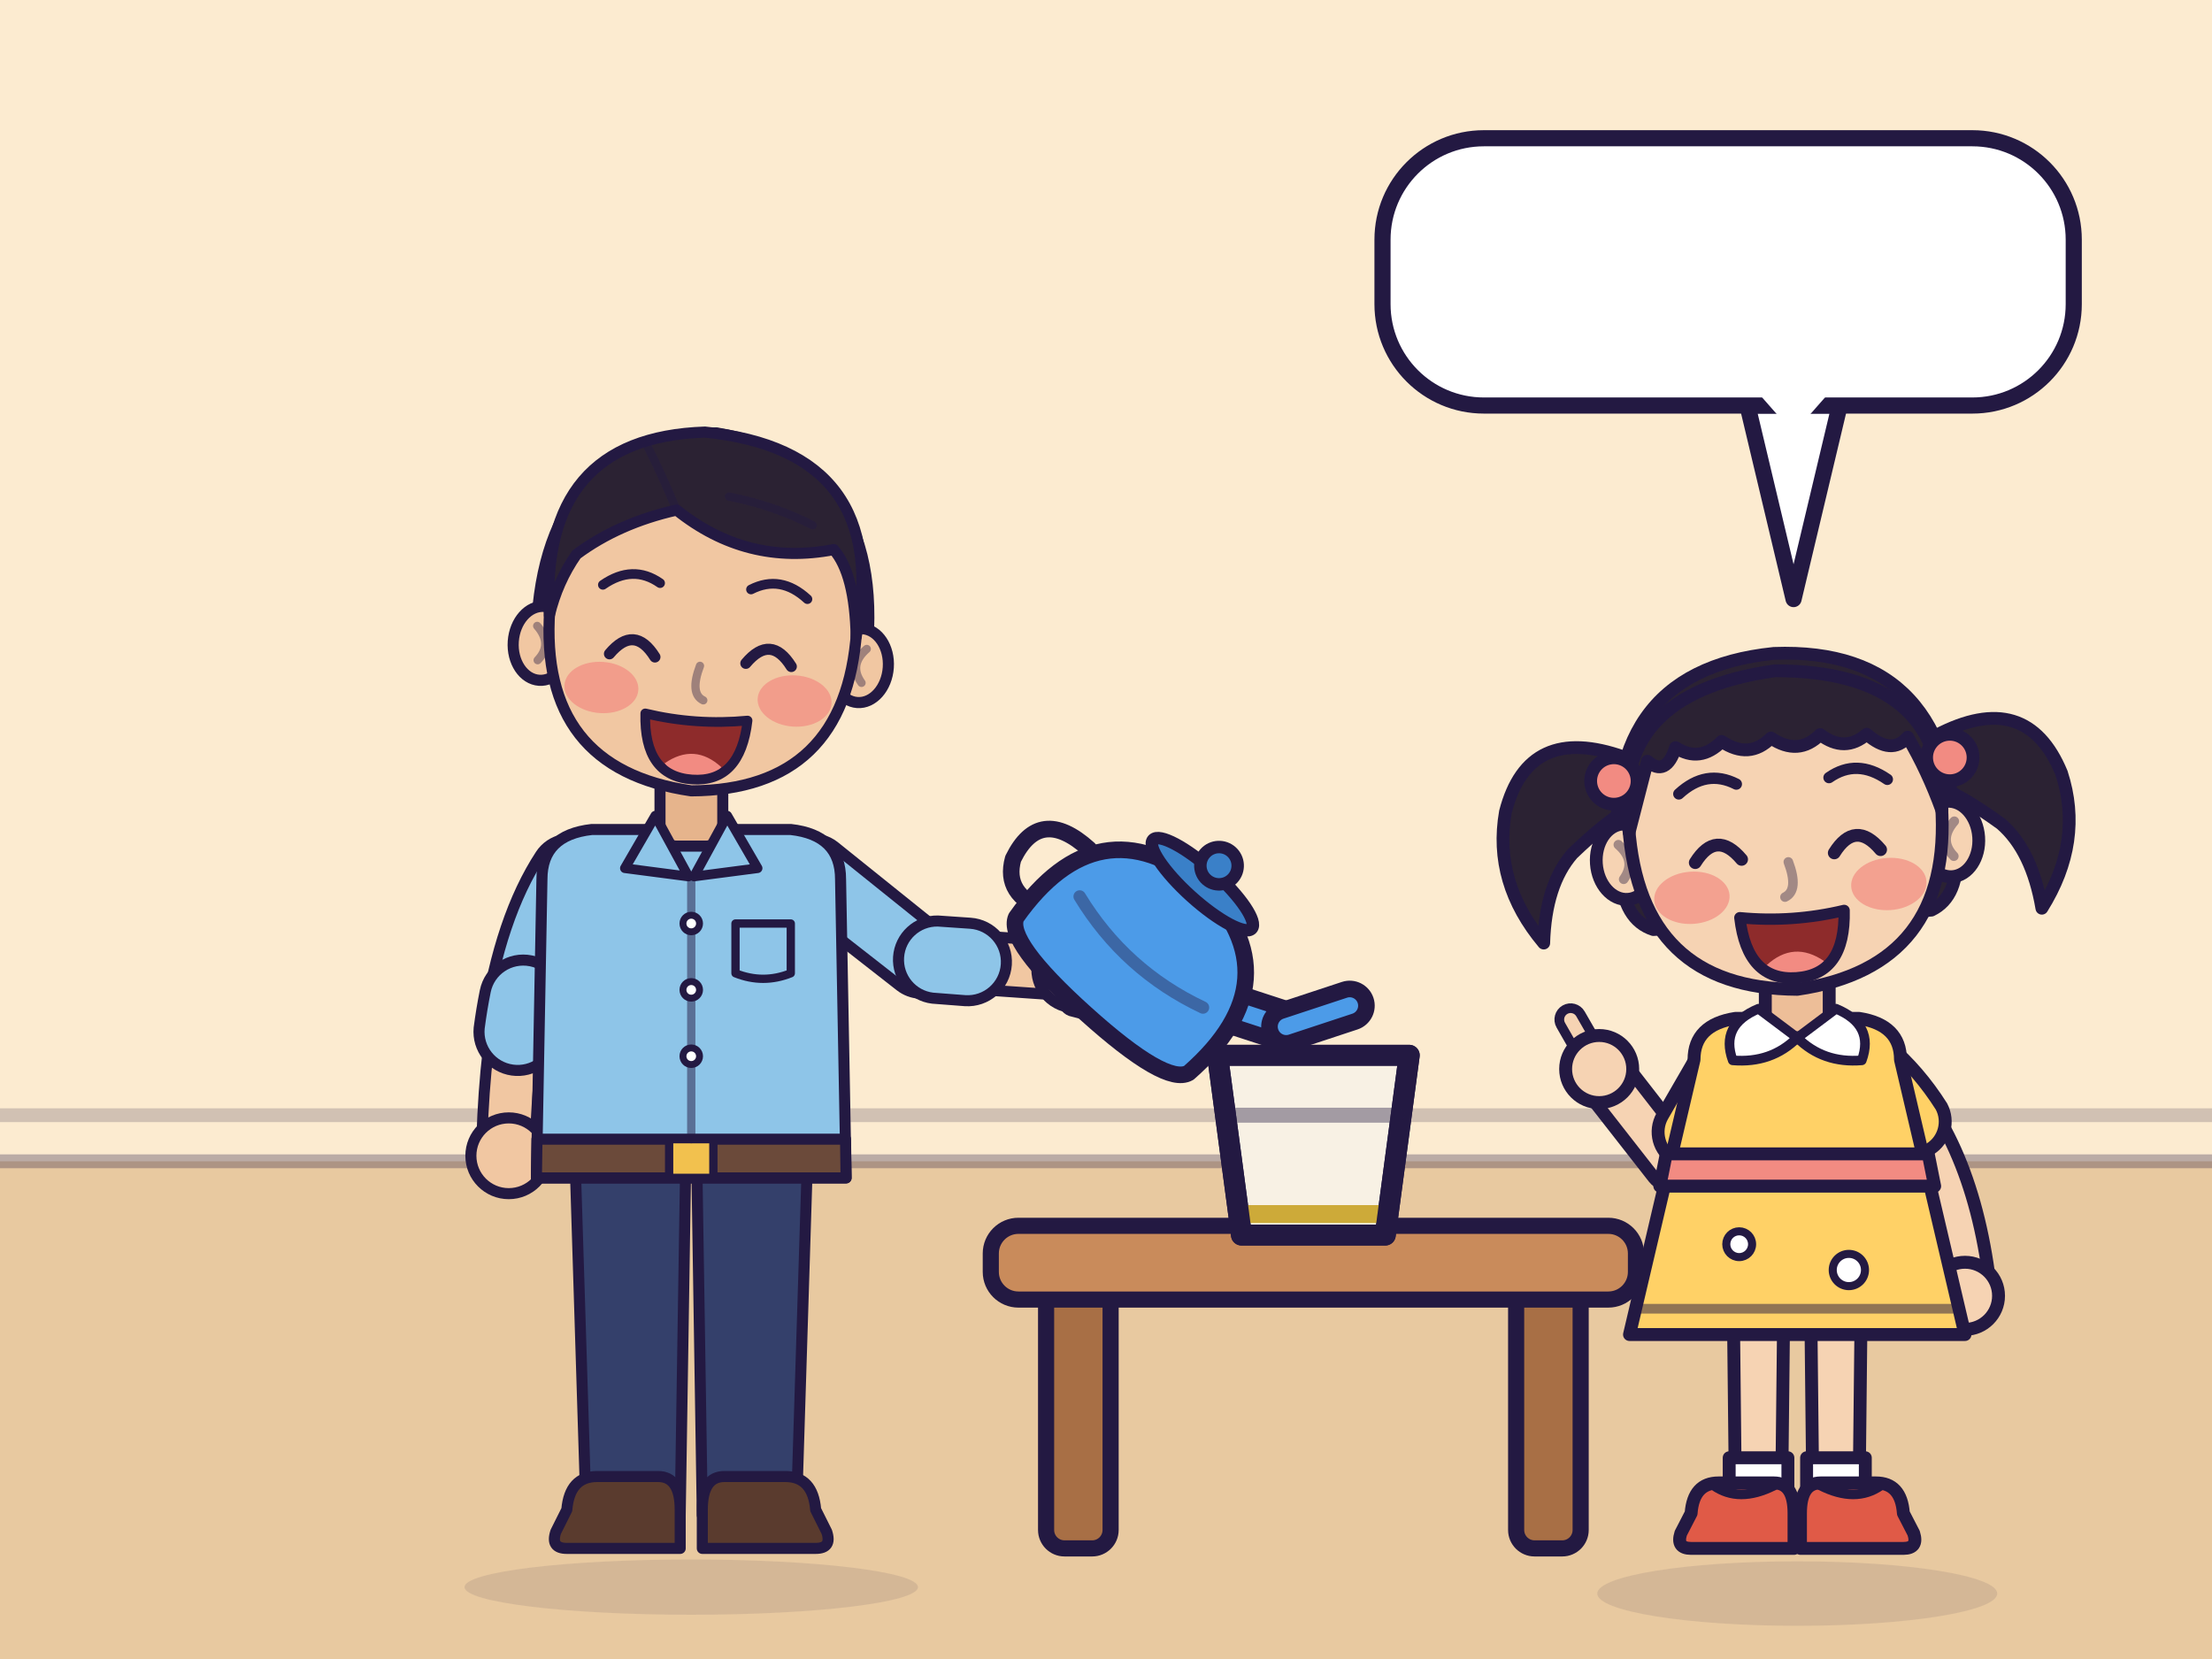
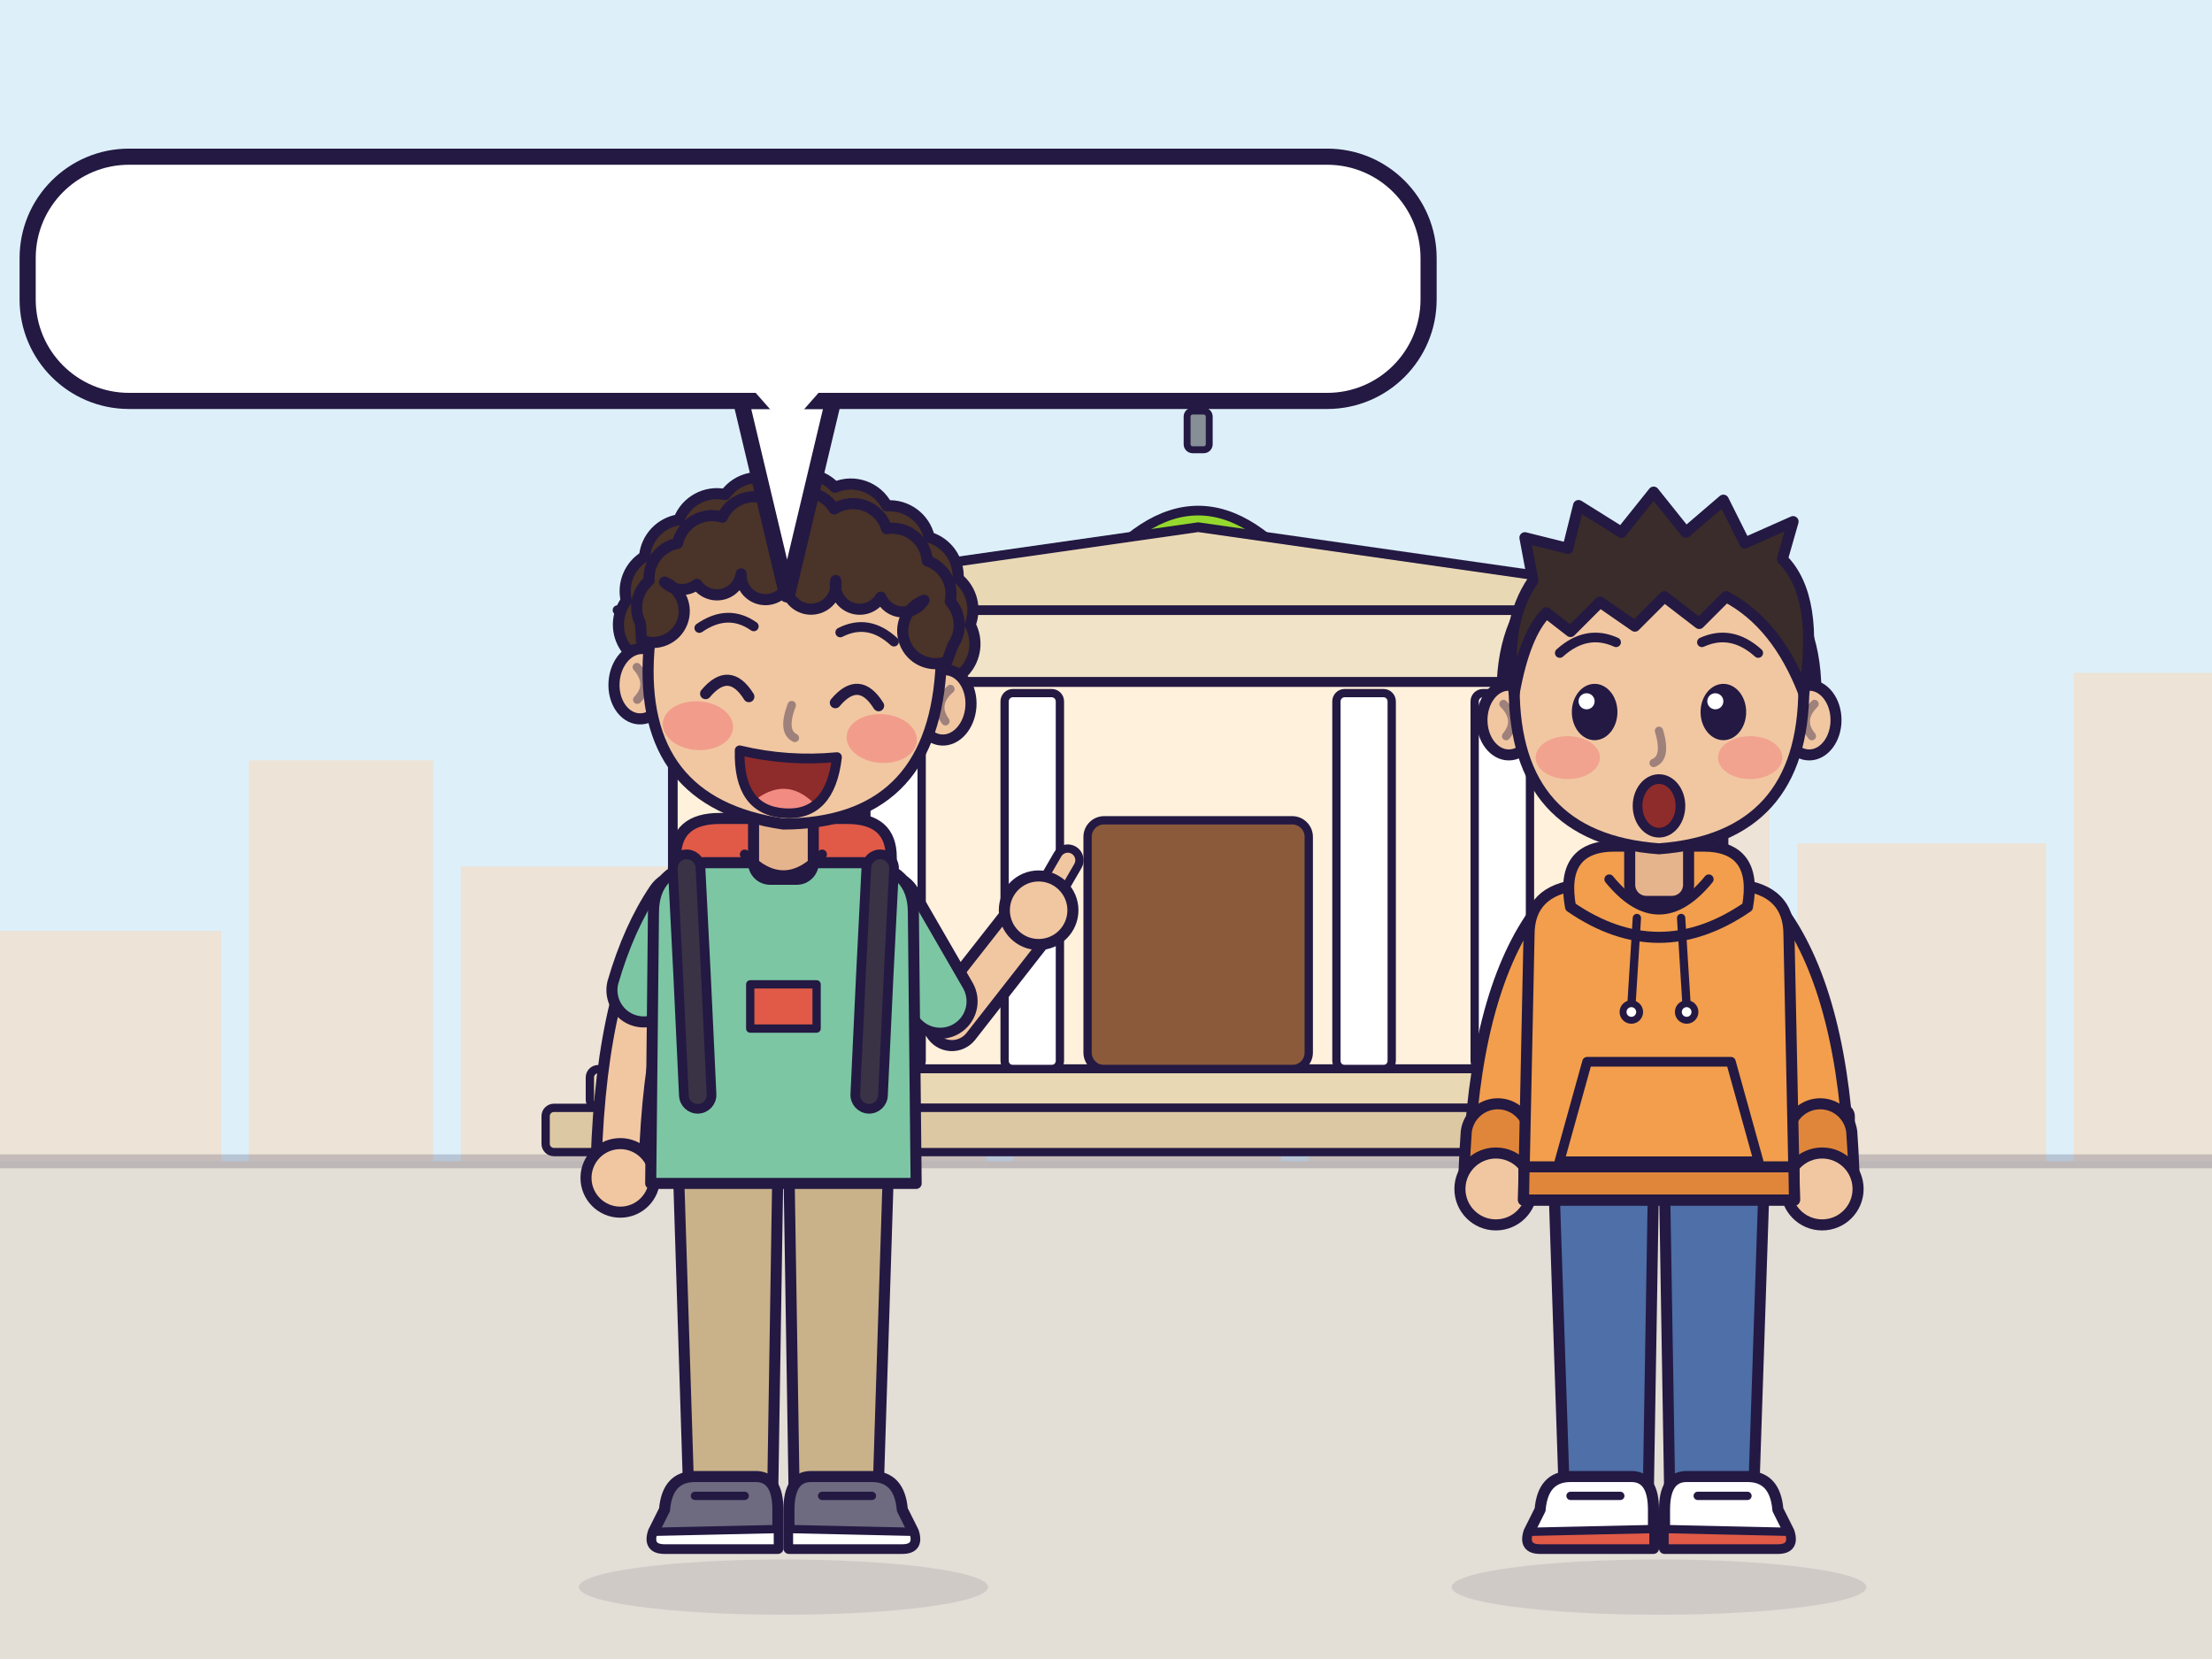
- <svg xmlns="http://www.w3.org/2000/svg" viewBox="0 0 480 360" role="img" aria-label="Dad pours just a little tea into Little Sister’s cup; she makes a &quot;little&quot; sign: &quot;一点儿！&quot;">
+ <svg xmlns="http://www.w3.org/2000/svg" viewBox="0 0 480 360" role="img" aria-label="A classmate smiles shyly and shows &quot;a little&quot; with his fingers: &quot;我会说一点儿汉语。&quot;">
  <g stroke="#231942" stroke-width="3.5" stroke-linejoin="round" stroke-linecap="round">
-     <rect x="0" y="0" width="480" height="360" fill="#FCEBD0" stroke="none" />
-     <rect x="0" y="252" width="480" height="108" fill="#E8C9A0" stroke="none" />
-     <path d="M0 252L480 252" fill="none" stroke-width="3" opacity="0.3" />
-     <path d="M0 242L480 242" fill="none" stroke-width="3" opacity="0.2" />
-     <g transform="translate(285 336)">
-       <g class="prop p-table">
-         <rect x="-58" y="-58" width="14" height="58" rx="4" fill="#A86F45" />
-         <rect x="44" y="-58" width="14" height="58" rx="4" fill="#A86F45" />
-         <rect x="-70" y="-70" width="140" height="16" rx="6" fill="#C98B5B" />
-       </g>
-     </g>
-     <g transform="translate(285 268) scale(1.3 1.3)">
-       <g class="prop p-cup target">
-         <path d="M-16-30L16-30L12 0L-12 0Z" fill="#F8F1E4" />
-         <path d="M-12.5-5L12.5-5L12-2L-12-2Z" fill="#C9A227" stroke="none" opacity="0.9" />
-         <path d="M-16-30L16-30L12 0L-12 0Z" fill="none" />
-         <path d="M-14-20L14-20" fill="none" stroke-width="2.5" opacity="0.4" />
-       </g>
-     </g>
-     <g transform="translate(150 336) scale(0.6 0.6)">
-       <g class="char c-1 ch-baba">
+     <rect x="0" y="0" width="480" height="360" fill="#DDF0FA" stroke="none" />
+     <rect x="0" y="202" width="48" height="50" fill="#EDE3D6" stroke="none" />
+     <rect x="54" y="165" width="40" height="87" fill="#EDE3D6" stroke="none" />
+     <rect x="100" y="188" width="62" height="64" fill="#EDE3D6" stroke="none" />
+     <rect x="168" y="151" width="46" height="101" fill="#EDE3D6" stroke="none" />
+     <rect x="220" y="174" width="58" height="78" fill="#EDE3D6" stroke="none" />
+     <rect x="284" y="197" width="44" height="55" fill="#EDE3D6" stroke="none" />
+     <rect x="334" y="160" width="50" height="92" fill="#EDE3D6" stroke="none" />
+     <rect x="390" y="183" width="54" height="69" fill="#EDE3D6" stroke="none" />
+     <rect x="450" y="146" width="30" height="106" fill="#EDE3D6" stroke="none" />
+     <rect x="0" y="252" width="480" height="108" fill="#E3DED6" stroke="none" />
+     <path d="M0 252L480 252" fill="none" stroke-width="3" opacity="0.2" />
+     <g transform="translate(260 250) scale(0.6 0.6)">
+       <g class="prop p-university">
+         <path d="M-40-206Q0-258 40-206Z" fill="#94D82D" />
+         <rect x="-4" y="-268" width="8" height="14" rx="2" fill="#868E96" stroke-width="2.5" />
+         <rect x="-200" y="-200" width="400" height="30" rx="4" fill="#F1E3C8" />
+         <path d="M-210-196L0-226L210-196Z" fill="#E9D8B4" />
+         <rect x="-190" y="-170" width="380" height="140" rx="2" fill="#FFF1DC" />
+         <rect x="-170" y="-166" width="20" height="136" rx="3" fill="#FFFFFF" stroke-width="3" />
+         <rect x="-120" y="-166" width="20" height="136" rx="3" fill="#FFFFFF" stroke-width="3" />
+         <rect x="-70" y="-166" width="20" height="136" rx="3" fill="#FFFFFF" stroke-width="3" />
+         <rect x="50" y="-166" width="20" height="136" rx="3" fill="#FFFFFF" stroke-width="3" />
+         <rect x="100" y="-166" width="20" height="136" rx="3" fill="#FFFFFF" stroke-width="3" />
+         <rect x="150" y="-166" width="20" height="136" rx="3" fill="#FFFFFF" stroke-width="3" />
+         <rect x="-40" y="-120" width="80" height="90" rx="6" fill="#8A5A3B" stroke-width="3" />
+         <rect x="-220" y="-30" width="440" height="14" rx="3" fill="#E9D8B4" stroke-width="3" />
+         <rect x="-236" y="-16" width="472" height="16" rx="3" fill="#DCC9A3" stroke-width="3" />
+       </g>
+     </g>
+     <g transform="translate(170 336) scale(0.6 0.6)">
+       <g class="char c-1 ch-classmate">
        <g transform="translate(-150 -432)">
-           <ellipse class="shadow" cx="150" cy="446" rx="82" ry="10" fill="#231942" stroke="none" opacity="0.1" />
+           <ellipse class="shadow" cx="150" cy="446" rx="74" ry="10" fill="#231942" stroke="none" opacity="0.1" />
          <g class="figure" stroke="#231942" stroke-width="4" stroke-linejoin="round" stroke-linecap="round">
            <g class="legs">
-               <path d="M108 292L148 292L146 420L112 420Z" fill="#34406B" />
-               <path d="M192 292L152 292L154 420L188 420Z" fill="#34406B" />
-               <path d="M146 418Q146 406 138 406L116 406Q106 406 105 418L101 426Q99 432 105 432L146 432Z" fill="#5A3B2E" />
-               <path d="M154 418Q154 406 162 406L184 406Q194 406 195 418L199 426Q201 432 195 432L154 432Z" fill="#5A3B2E" />
-             </g>
-             <g transform="translate(150 292)">
+               <path d="M112 294L148 294L146 420L116 420Z" fill="#C9B28A" />
+               <path d="M188 294L152 294L154 420L184 420Z" fill="#C9B28A" />
+               <path d="M148 418Q148 406 140 406L118 406Q108 406 107 418L103 426Q101 432 107 432L148 432Z" fill="#6E6A80" />
+               <path d="M103 426Q101 432 107 432L148 432L148 425Z" fill="#FFFFFF" stroke-width="3" />
+               <path d="M118 413L136 413" fill="none" stroke-width="3" />
+               <path d="M152 418Q152 406 160 406L182 406Q192 406 193 418L197 426Q199 432 193 432L152 432Z" fill="#6E6A80" />
+               <path d="M197 426Q199 432 193 432L152 432L152 425Z" fill="#FFFFFF" stroke-width="3" />
+               <path d="M182 413L164 413" fill="none" stroke-width="3" />
+             </g>
+             <g transform="translate(150 294)">
              <g class="upper">
-                 <g transform="translate(-150 -292)">
-                   <g transform="translate(194 188)">
+                 <g transform="translate(-150 -294)">
+                   <g class="backpack">
+                     <path d="M111 204L111 182Q111 168 127 168L173 168Q189 168 189 182L189 204Z" fill="#E05A47" />
+                   </g>
+                   <g transform="translate(187 200)">
                    <g class="arm-left">
-                       <g transform="translate(-194 -188)">
-                         <path d="M188.1 195.6L227.4 226.3A9.7 9.7 0 0 0 232.7 228.4L280.5 231.7A9.7 9.7 0 0 0 281.9 212.4L237 209.3L199.9 180.4A9.7 9.7 0 0 0 188.1 195.6Z" fill="#F1C7A2" />
-                         <path d="M186.3 197.9L225.6 228.6A12.5 12.5 0 0 0 232.5 231.2L247.1 232.2A12.5 12.5 0 0 0 248.9 207.3L237.8 207.1L201.7 178.1A12.5 12.5 0 0 0 186.3 197.9Z" fill="#8EC5E8" />
-                         <path d="M237.3 233L249 233.9A14 14 0 0 0 250.9 205.9L239.2 205.1A14 14 0 0 0 237.3 233Z" fill="#8EC5E8" />
-                         <path d="M290.2 215.3L310.5 212.9A4.1 4.1 0 0 0 309.6 204.8L289.3 207.1A4.1 4.1 0 0 0 290.2 215.3Z" fill="#F1C7A2" stroke-width="3" />
-                         <path d="M289.2 222.9L313 223.1A4.1 4.1 0 0 0 313.1 214.9L289.2 214.7A4.1 4.1 0 0 0 289.2 222.9Z" fill="#F1C7A2" stroke-width="3" />
-                         <path d="M288.1 230.5L311.8 233.6A4.1 4.1 0 0 0 312.9 225.5L289.2 222.4A4.1 4.1 0 0 0 288.1 230.5Z" fill="#F1C7A2" stroke-width="3" />
-                         <path d="M287.1 238L307.6 243.3A4.1 4.1 0 0 0 309.6 235.4L289.2 230.1A4.1 4.1 0 0 0 287.1 238Z" fill="#F1C7A2" stroke-width="3" />
-                         <path d="M288.7 224.7L298.4 209.1A4.5 4.5 0 0 0 290.8 204.3L281 220A4.5 4.5 0 0 0 288.7 224.7Z" fill="#F1C7A2" stroke-width="3" />
-                         <circle class="hand" cx="288.9" cy="222.6" r="13.9" fill="#F1C7A2" />
-                       </g>
-                     </g>
-                   </g>
-                   <g transform="translate(106 188)">
+                       <g transform="translate(-187 -200)">
+                         <path d="M179.4 204.4L203.4 245.8A8.7 8.7 0 0 0 217.8 246.8L246.1 210.6A8.7 8.7 0 0 0 232.4 199.8L212 225.8L194.6 195.6A8.7 8.7 0 0 0 179.4 204.4Z" fill="#F1C7A2" />
+                         <path d="M177 205.8L196.7 239.9A11.5 11.5 0 0 0 216.7 228.4L197 194.3A11.5 11.5 0 0 0 177 205.8Z" fill="#7CC6A4" />
+                         <path d="M246 203.3L256.5 185.2A4.2 4.2 0 0 0 249.2 181L238.7 199.1A4.2 4.2 0 0 0 246 203.3Z" fill="#F1C7A2" stroke-width="3" />
+                         <circle class="hand" cx="242.3" cy="201.2" r="12.4" fill="#F1C7A2" />
+                       </g>
+                     </g>
+                   </g>
+                   <g transform="translate(113 200)">
                    <g class="arm-right">
-                       <g transform="translate(-106 -188)">
-                         <path d="M97.9 182.7Q76.4 215.7 74.3 283.7A9.7 9.7 0 0 0 93.7 284.3Q95.6 221.7 114.1 193.3A9.7 9.7 0 0 0 97.9 182.7Z" fill="#F1C7A2" />
-                         <path d="M95.5 181.2Q80.8 203.7 75.1 241.7A12.5 12.5 0 0 0 99.8 245.5Q104.8 212.8 116.5 194.8A12.5 12.5 0 0 0 95.5 181.2Z" fill="#8EC5E8" />
-                         <path d="M75.5 230.5Q74.2 236.9 73.3 243.8A14 14 0 0 0 101 247.7Q101.9 241.6 103 236A14 14 0 0 0 75.5 230.5Z" fill="#8EC5E8" />
-                         <circle class="hand" cx="84" cy="290" r="13.7" fill="#F1C7A2" />
+                       <g transform="translate(-113 -200)">
+                         <path d="M105.8 195.1Q84.3 226.6 82.3 291.7A8.7 8.7 0 0 0 99.7 292.3Q101.7 232.3 120.2 204.9A8.7 8.7 0 0 0 105.8 195.1Z" fill="#F1C7A2" />
+                         <path d="M103.5 193.5Q94.1 207.4 88.3 227.4A11.5 11.5 0 0 0 110.4 233.7Q115.1 217.3 122.5 206.5A11.5 11.5 0 0 0 103.5 193.5Z" fill="#7CC6A4" />
+                         <circle class="hand" cx="91" cy="298" r="12.4" fill="#F1C7A2" />
                      </g>
                    </g>
                  </g>
                  <g class="body">
-                     <path d="M96 190Q96 174 114 172L186 172Q204 174 204 190L206 298L94 298Z" fill="#8EC5E8" />
-                     <path d="M94.2 284L205.8 284L206 298L94 298Z" fill="#6B4A3A" />
-                     <path d="M142 284L158 284L158 298L142 298Z" fill="#F2C14E" stroke-width="3" />
+                     <path d="M103 202Q103 186 121 184L179 184Q197 186 197 202L198 300L102 300Z" fill="#7CC6A4" />
                    <g class="neck">
-                       <rect x="138.7" y="150" width="22.7" height="28" rx="6" fill="#E6B48C" />
-                     </g>
-                     <g class="collar">
-                       <path d="M137 167L126 186L149 189Z" fill="#8EC5E8" stroke-width="3.5" />
-                       <path d="M163 167L174 186L151 189Z" fill="#8EC5E8" stroke-width="3.5" />
-                     </g>
-                     <path d="M150 189L150 284" fill="none" stroke-width="3" opacity="0.5" />
-                     <g class="buttons">
-                       <circle cx="150" cy="206" r="3" fill="#FFFFFF" stroke-width="2.5" />
-                       <circle cx="150" cy="230" r="3" fill="#FFFFFF" stroke-width="2.5" />
-                       <circle cx="150" cy="254" r="3" fill="#FFFFFF" stroke-width="2.5" />
-                     </g>
-                     <path d="M166 206L186 206L186 224Q176 228 166 224Z" fill="#8EC5E8" stroke-width="3" />
-                   </g>
-                   <g transform="translate(150 158) rotate(4)">
-                     <g class="head">
-                       <g transform="translate(-150 -158)">
-                         <g transform="translate(150 102.4) scale(1.03)" stroke-width="3.9">
+                       <rect x="139.2" y="162" width="21.6" height="28" rx="6" fill="#E6B48C" />
+                     </g>
+                     <path d="M136 181Q150 196 164 181" fill="none" stroke-width="3.5" />
+                     <path d="M110 186.3Q112 224.2 114 268.2A5 5 0 0 0 124 267.8Q122 223.8 120 185.7A5 5 0 0 0 110 186.3Z" fill="#3A3346" stroke-width="3.5" />
+                     <path d="M180 185.7Q178 223.8 176 267.8A5 5 0 0 0 186 268.2Q188 224.2 190 186.3A5 5 0 0 0 180 185.7Z" fill="#3A3346" stroke-width="3.5" />
+                     <path class="print" d="M138 228L162 228L162 244L138 244Z" fill="#E05A47" stroke-width="3" />
+                   </g>
+                   <g transform="translate(150 170) rotate(4)">
+                     <g class="head act">
+                       <g transform="translate(-150 -170)">
+                         <g transform="translate(150 117.1) scale(0.98)" stroke-width="4.1">
                          <g class="hair-back">
-                             <path d="M-58 6Q-62-66 0-72Q62-66 58 6Z" fill="#2B2233" />
+                             <path d="M-62.6-6.8A15 15 0 0 1-63.6-24.2A15 15 0 0 1-58-40.9A15 15 0 0 1-46.3-55.3A15 15 0 0 1-29.9-65.8A15 15 0 0 1-10.3-71.3A15 15 0 0 1 10.3-71.3A15 15 0 0 1 29.9-65.8A15 15 0 0 1 46.3-55.3A15 15 0 0 1 58-40.9A15 15 0 0 1 63.6-24.2A15 15 0 0 1 62.6-6.8Q0 30-62.6-6.8Z" fill="#4A3328" />
                          </g>
                          <g class="ears">
                            <ellipse cx="-56" cy="6" rx="10" ry="13" fill="#F1C7A2" />
                            <ellipse cx="56" cy="6" rx="10" ry="13" fill="#F1C7A2" />
-                             <path d="M-58 0Q-52 6-57 12" fill="none" stroke-width="2.9" opacity="0.4" />
-                             <path d="M58 0Q52 6 57 12" fill="none" stroke-width="2.9" opacity="0.4" />
+                             <path d="M-58 0Q-52 6-57 12" fill="none" stroke-width="3.1" opacity="0.4" />
+                             <path d="M58 0Q52 6 57 12" fill="none" stroke-width="3.1" opacity="0.4" />
                          </g>
                          <path class="face" d="M-54-6Q-54-52 0-52Q54-52 54-6Q54 50 0 54Q-54 50-54-6Z" fill="#F1C7A2" />
                          <g class="hair">
-                             <path d="M-54-4Q-62-66-4-72Q62-70 54-4Q52-26 44-34Q14-26-12-44Q-32-38-46-26Q-52-16-54-4Z" fill="#2B2233" />
-                             <path d="M-12-44Q-18-56-24-66M6-50Q22-48 36-42" fill="none" stroke-width="2.9" opacity="0.5" />
+                             <path d="M-57.8-16.2A13 13 0 0 1-55.7-32.2A13 13 0 0 1-46.2-46.6A13 13 0 0 1-30.4-57.4A13 13 0 0 1-10.6-63.3A13 13 0 0 1 10.6-63.3A13 13 0 0 1 30.4-57.4A13 13 0 0 1 46.2-46.6A13 13 0 0 1 55.7-32.2A13 13 0 0 1 57.8-16.2L56-10A9 9 0 0 1 46-32A9 9 0 0 1 30-32A9 9 0 0 1 13-37A9 9 0 0 1-5-33A9 9 0 0 1-22-37A9 9 0 0 1-38-32A9 9 0 0 1-50-32A9 9 0 0 1-57-10Z" fill="#4A3328" />
                          </g>
                          <g class="cheeks">
                            <ellipse cx="-34" cy="20" rx="13" ry="9" fill="#F28B82" stroke="none" opacity="0.7" />
                            <ellipse cx="34" cy="20" rx="13" ry="9" fill="#F28B82" stroke="none" opacity="0.7" />
                          </g>
                          <g class="brows">
-                             <path d="M-36-16Q-26-24-16-18M16-18Q26-24 36-16" fill="none" stroke-width="3.4" />
+                             <path d="M-36-16Q-26-24-16-18M16-18Q26-24 36-16" fill="none" stroke-width="3.6" />
                          </g>
                          <g transform="translate(0 4)">
                            <g class="eyes">
                              <g transform="translate(0 -4)">
-                                 <path d="M-32 8Q-24-3-16 8M16 8Q24-3 32 8" fill="none" stroke-width="3.9" />
+                                 <path d="M-32 8Q-24-3-16 8M16 8Q24-3 32 8" fill="none" stroke-width="4.1" />
                              </g>
                            </g>
                          </g>
                          <g class="nose">
-                             <path d="M0 10Q-3 20 2 22" fill="none" stroke-width="2.9" opacity="0.4" />
+                             <path d="M0 10Q-3 20 2 22" fill="none" stroke-width="3.1" opacity="0.4" />
                          </g>
                          <g class="mouth">
                            <path d="M-18 28Q0 31 18 28Q17 50 0 50Q-17 50-18 28Z" fill="#8E2B2B" stroke="none" />
                            <path d="M-10 45Q0 37 10 45Q6 50 0 50Q-6 50-10 45Z" fill="#F28B82" stroke="none" />
-                             <path d="M-18 28Q0 31 18 28Q17 50 0 50Q-17 50-18 28Z" fill="none" stroke-width="3.4" />
+                             <path d="M-18 28Q0 31 18 28Q17 50 0 50Q-17 50-18 28Z" fill="none" stroke-width="3.6" />
                          </g>
                        </g>
                      </g>
-                     </g>
-                   </g>
-                   <g transform="translate(292.7 238.6) rotate(42) scale(1.5 1.5)">
-                     <g class="prop p-teapot">
-                       <path d="M21.6-18.3L39.6-26.3A4 4 0 0 0 36.4-33.7L18.4-25.7A4 4 0 0 0 21.6-18.3Z" fill="#4C9BE8" />
-                       <path d="M41.5-28L49.5-42A4 4 0 0 0 42.5-46L34.5-32A4 4 0 0 0 41.5-28Z" fill="#4C9BE8" />
-                       <path d="M-26-30Q-42-30-38-16Q-34-8-24-12" fill="none" stroke-width="4" />
-                       <path d="M-28-6Q-32-40 0-42Q32-40 28-6Q26 0 0 0Q-26 0-28-6Z" fill="#4C9BE8" />
-                       <ellipse cx="0" cy="-42" rx="16" ry="4" fill="#3A80C8" stroke-width="3" />
-                       <circle cx="0" cy="-48" r="4.5" fill="#3A80C8" stroke-width="3" />
-                       <path d="M-20-20Q0-14 20-20" fill="none" stroke-width="3" opacity="0.4" />
                    </g>
                  </g>
                </g>
              </g>
            </g>
          </g>
        </g>
      </g>
    </g>
-     <g transform="translate(390 336) scale(-0.7 0.7)">
-       <g class="char c-2 ch-meimei act">
+     <g transform="translate(360 336) scale(-0.6 0.6)">
+       <g class="char c-2 ch-gege">
        <g transform="translate(-150 -432)">
-           <ellipse class="shadow" cx="150" cy="446" rx="62" ry="10" fill="#231942" stroke="none" opacity="0.1" />
+           <ellipse class="shadow" cx="150" cy="446" rx="75" ry="10" fill="#231942" stroke="none" opacity="0.1" />
          <g class="figure" stroke="#231942" stroke-width="4" stroke-linejoin="round" stroke-linecap="round">
            <g class="legs">
-               <path d="M129.9 329.7L146.1 329.7L145.1 422.6L130.9 422.6Z" fill="#F6D3B3" />
-               <path d="M128.9 403.9L147.1 403.9L147.1 422.6L128.9 422.6Z" fill="#FFFFFF" />
-               <path d="M153.9 329.7L170.1 329.7L169.1 422.6L154.9 422.6Z" fill="#F6D3B3" />
-               <path d="M152.9 403.9L171.1 403.9L171.1 422.6L152.9 422.6Z" fill="#FFFFFF" />
-               <path d="M149 421.1Q149 411.7 142.8 411.7L125.6 411.7Q117.8 411.7 117.1 421.1L113.9 427.3Q112.4 432 117.1 432L149 432Z" fill="#E05A47" />
-               <path d="M124.1 412.5Q131.9 418 142.8 412.5" fill="none" stroke-width="3" />
-               <path d="M151 421.1Q151 411.7 157.2 411.7L174.4 411.7Q182.2 411.7 182.9 421.1L186.1 427.3Q187.6 432 182.9 432L151 432Z" fill="#E05A47" />
-               <path d="M175.9 412.5Q168.1 418 157.2 412.5" fill="none" stroke-width="3" />
-             </g>
-             <g transform="translate(150 333.7)">
+               <path d="M112 300L148 300L146 420L116 420Z" fill="#4E6FA8" />
+               <path d="M188 300L152 300L154 420L184 420Z" fill="#4E6FA8" />
+               <path d="M148 418Q148 406 140 406L118 406Q108 406 107 418L103 426Q101 432 107 432L148 432Z" fill="#FFFFFF" />
+               <path d="M103 426Q101 432 107 432L148 432L148 425Z" fill="#E05A47" stroke-width="3" />
+               <path d="M118 413L136 413" fill="none" stroke-width="3" />
+               <path d="M152 418Q152 406 160 406L182 406Q192 406 193 418L197 426Q199 432 193 432L152 432Z" fill="#FFFFFF" />
+               <path d="M197 426Q199 432 193 432L152 432L152 425Z" fill="#E05A47" stroke-width="3" />
+               <path d="M182 413L164 413" fill="none" stroke-width="3" />
+             </g>
+             <g transform="translate(150 300)">
              <g class="upper">
-                 <g transform="translate(-150 -333.7)">
-                   <g transform="translate(172 283.7)">
+                 <g transform="translate(-150 -300)">
+                   <g transform="translate(187 208)">
                    <g class="arm-left">
-                       <g transform="translate(-172 -283.7)">
-                         <path d="M165.6 287.4L182.3 316.2A7.4 7.4 0 0 0 194.4 317.1L214.1 291.9A7.4 7.4 0 0 0 202.5 282.8L189.6 299.4L178.4 280A7.4 7.4 0 0 0 165.6 287.4Z" fill="#F6D3B3" />
-                         <path d="M163.3 288.7L174.4 307.9A10 10 0 0 0 191.8 297.9L180.7 278.7A10 10 0 0 0 163.3 288.7Z" fill="#FFD166" />
-                         <path d="M214.5 285.2L223.3 269.8A3.5 3.5 0 0 0 217.2 266.3L208.4 281.6A3.5 3.5 0 0 0 214.5 285.2Z" fill="#F6D3B3" stroke-width="3" />
-                         <circle class="hand" cx="211.4" cy="283.4" r="10.4" fill="#F6D3B3" />
-                       </g>
-                     </g>
-                   </g>
-                   <g transform="translate(128 283.7)">
+                       <g transform="translate(-187 -208)">
+                         <path d="M178.8 213.8Q197.1 239.5 199 296.3A10 10 0 0 0 219 295.7Q216.9 232.8 195.2 202.2A10 10 0 0 0 178.8 213.8Z" fill="#F29E4C" />
+                         <path d="M196.8 282.9Q197.3 289.4 197.5 296.4A11.5 11.5 0 0 0 220.5 295.6Q220.2 288.2 219.7 281.2A11.5 11.5 0 0 0 196.8 282.9Z" fill="#E0863A" />
+                         <circle class="hand" cx="209" cy="302" r="13" fill="#F1C7A2" />
+                       </g>
+                     </g>
+                   </g>
+                   <g transform="translate(113 208)">
                    <g class="arm-right">
-                       <g transform="translate(-128 -283.7)">
-                         <path d="M123.2 278.1Q97.1 300.4 90.7 346.7A7.4 7.4 0 0 0 105.3 348.7Q110.9 308 132.8 289.3A7.4 7.4 0 0 0 123.2 278.1Z" fill="#F6D3B3" />
-                         <path d="M121.5 276.1Q112.2 284.1 105.3 295A10 10 0 0 0 122.2 305.6Q127.5 297.3 134.5 291.3A10 10 0 0 0 121.5 276.1Z" fill="#FFD166" />
-                         <circle class="hand" cx="98" cy="353.7" r="10.4" fill="#F6D3B3" />
+                       <g transform="translate(-113 -208)">
+                         <path d="M104.8 202.2Q83.1 232.8 81 295.7A10 10 0 0 0 101 296.3Q102.9 239.5 121.2 213.8A10 10 0 0 0 104.8 202.2Z" fill="#F29E4C" />
+                         <path d="M80.3 281.2Q79.8 288.2 79.5 295.6A11.5 11.5 0 0 0 102.5 296.4Q102.7 289.4 103.2 282.9A11.5 11.5 0 0 0 80.3 281.2Z" fill="#E0863A" />
+                         <circle class="hand" cx="91" cy="302" r="13" fill="#F1C7A2" />
                      </g>
                    </g>
                  </g>
                  <g class="body">
-                     <path d="M118 280.5Q118 269.7 130.8 267.7L169.2 267.7Q182 269.7 182 280.5L202 365.7L98 365.7Z" fill="#FFD166" />
-                     <path d="M109.4 309.7L190.6 309.7L192.6 319.7L107.4 319.7Z" fill="#F28B82" />
+                     <path d="M103 210Q103 194 121 192L179 192Q197 194 197 210L199 306L101 306Z" fill="#F29E4C" />
+                     <path d="M101.2 294L198.8 294L199 306L101 306Z" fill="#E0863A" />
+                     <path class="hood" d="M118 200Q114 178 134 178L166 178Q186 178 182 200Q150 222 118 200Z" fill="#F29E4C" />
                    <g class="neck">
-                       <rect x="140.1" y="250.7" width="19.8" height="23" rx="6" fill="#EDBE98" />
-                     </g>
-                     <path d="M138 264.7Q126 269.7 130 280.7Q142 281.7 150 273.7Z" fill="#FFFFFF" stroke-width="3" />
-                     <path d="M162 264.7Q174 269.7 170 280.7Q158 281.7 150 273.7Z" fill="#FFFFFF" stroke-width="3" />
-                     <circle cx="134" cy="345.7" r="5" fill="#FFFFFF" stroke-width="2.5" />
-                     <circle cx="168" cy="337.7" r="4" fill="#FFFFFF" stroke-width="2.5" />
-                     <path d="M101.6 357.7L198.4 357.7" fill="none" stroke-width="3" opacity="0.5" />
-                   </g>
-                   <g transform="translate(150 258.7) rotate(4)">
+                       <rect x="139.3" y="171" width="21.3" height="27" rx="6" fill="#E6B48C" />
+                     </g>
+                     <path d="M132 190Q150 212 168 190" fill="none" stroke-width="3.5" />
+                     <path d="M142 204L140 236M158 204L160 236" fill="none" stroke-width="3" />
+                     <circle cx="140" cy="238" r="3" fill="#FFFFFF" stroke-width="2.5" />
+                     <circle cx="160" cy="238" r="3" fill="#FFFFFF" stroke-width="2.5" />
+                     <path class="pocket" d="M124 256L176 256L186 292L114 292Z" fill="#F29E4C" stroke-width="3.5" />
+                   </g>
+                   <g transform="translate(150 179)">
                    <g class="head">
-                       <g transform="translate(-150 -258.7)">
-                         <g transform="translate(150 210.1) scale(0.9)" stroke-width="4.4">
+                       <g transform="translate(-150 -179)">
+                         <g transform="translate(150 126.6) scale(0.97)" stroke-width="4.1">
                          <g class="hair-back">
-                             <path d="M-54-30Q-86-44-96-14Q-102 10-86 32Q-84 12-74 2Q-62-8-54-12Z" fill="#2B2233" />
-                             <path d="M54-30Q86-44 96-14Q102 10 86 32Q84 12 74 2Q62-8 54-12Z" fill="#2B2233" />
-                             <path d="M-58 10Q-62-60 0-62Q62-60 58 10Q58 26 48 30L-48 30Q-58 26-58 10Z" fill="#2B2233" />
+                             <path d="M-58 6Q-64-56 0-62Q64-56 58 6Z" fill="#3A2C2A" />
                          </g>
                          <g class="ears">
-                             <ellipse cx="-56" cy="6" rx="10" ry="13" fill="#F6D3B3" />
-                             <ellipse cx="56" cy="6" rx="10" ry="13" fill="#F6D3B3" />
-                             <path d="M-58 0Q-52 6-57 12" fill="none" stroke-width="3.3" opacity="0.4" />
-                             <path d="M58 0Q52 6 57 12" fill="none" stroke-width="3.3" opacity="0.4" />
-                           </g>
-                           <path class="face" d="M-54-6Q-54-52 0-52Q54-52 54-6Q54 50 0 54Q-54 50-54-6Z" fill="#F6D3B3" />
+                             <ellipse cx="-56" cy="6" rx="10" ry="13" fill="#F1C7A2" />
+                             <ellipse cx="56" cy="6" rx="10" ry="13" fill="#F1C7A2" />
+                             <path d="M-58 0Q-52 6-57 12" fill="none" stroke-width="3.1" opacity="0.4" />
+                             <path d="M58 0Q52 6 57 12" fill="none" stroke-width="3.1" opacity="0.4" />
+                           </g>
+                           <path class="face" d="M-54-6Q-54-52 0-52Q54-52 54-6Q54 50 0 54Q-54 50-54-6Z" fill="#F1C7A2" />
                          <g class="hair">
-                             <path d="M-54-4Q-58-52 0-56Q58-52 54-4Q50-16 46-28Q40-22 36-32Q28-26 20-33Q11-26 3-33Q-6-26-14-33Q-22-26-30-32Q-38-24-44-30Q-50-18-54-4Z" fill="#2B2233" />
-                             <circle cx="-58" cy="-22" r="8" fill="#F28B82" />
-                             <circle cx="58" cy="-22" r="8" fill="#F28B82" />
+                             <path d="M-54-4Q-60-40-46-54L-50-68L-32-60L-24-76L-10-64L2-79L14-64L30-74L34-58L50-62L47-46Q58-30 54-4Q50-26 42-34L33-27L22-38L9-29L-2-40L-15-30L-25-40Q-44-30-54-4Z" fill="#3A2C2A" />
                          </g>
                          <g class="cheeks">
-                             <ellipse cx="-34" cy="20" rx="13" ry="9" fill="#F28B82" stroke="none" opacity="0.7" />
-                             <ellipse cx="34" cy="20" rx="13" ry="9" fill="#F28B82" stroke="none" opacity="0.7" />
+                             <ellipse cx="-34" cy="20" rx="12" ry="8" fill="#F28B82" stroke="none" opacity="0.6" />
+                             <ellipse cx="34" cy="20" rx="12" ry="8" fill="#F28B82" stroke="none" opacity="0.6" />
                          </g>
                          <g class="brows">
-                             <path d="M-36-16Q-26-24-16-18M16-18Q26-24 36-16" fill="none" stroke-width="3.9" />
+                             <path d="M-37-19Q-27-28-16-23M16-23Q27-28 37-19" fill="none" stroke-width="3.6" />
                          </g>
                          <g transform="translate(0 4)">
                            <g class="eyes">
                              <g transform="translate(0 -4)">
-                                 <path d="M-32 8Q-24-3-16 8M16 8Q24-3 32 8" fill="none" stroke-width="4.4" />
+                                 <ellipse cx="-24" cy="3" rx="8.5" ry="10.5" fill="#231942" stroke="none" />
+                                 <ellipse cx="24" cy="3" rx="8.5" ry="10.5" fill="#231942" stroke="none" />
+                                 <circle cx="-21" cy="-1" r="3" fill="#FFFFFF" stroke="none" />
+                                 <circle cx="27" cy="-1" r="3" fill="#FFFFFF" stroke="none" />
                              </g>
                            </g>
                          </g>
                          <g class="nose">
-                             <path d="M0 10Q-3 20 2 22" fill="none" stroke-width="3.3" opacity="0.4" />
+                             <path d="M0 10Q-3 20 2 22" fill="none" stroke-width="3.1" opacity="0.4" />
                          </g>
                          <g class="mouth">
-                             <path d="M-18 28Q0 31 18 28Q17 50 0 50Q-17 50-18 28Z" fill="#8E2B2B" stroke="none" />
-                             <path d="M-10 45Q0 37 10 45Q6 50 0 50Q-6 50-10 45Z" fill="#F28B82" stroke="none" />
-                             <path d="M-18 28Q0 31 18 28Q17 50 0 50Q-17 50-18 28Z" fill="none" stroke-width="3.9" />
+                             <ellipse cx="0" cy="38" rx="8" ry="10" fill="#8E2B2B" stroke-width="3.6" />
                          </g>
                        </g>
                      </g>
                    </g>
                  </g>
                </g>
              </g>
            </g>
          </g>
        </g>
      </g>
    </g>
-     <g transform="translate(389.2 130)">
-       <g class="bubble b-1 has-text">
-         <g transform="translate(-389.2 -130)">
-           <path d="M379.2 88L389.2 130L399.2 88Z" fill="#FFFFFF" />
-           <rect x="300" y="30" width="150" height="58" rx="22" fill="#FFFFFF" />
-           <path d="M380.4 84L389.2 94L398 84Z" fill="#FFFFFF" stroke="none" />
+     <g transform="translate(170.8 129)">
+       <g class="bubble b-1 has-text line-0">
+         <g transform="translate(-170.8 -129)">
+           <path d="M160.8 87L170.8 129L180.8 87Z" fill="#FFFFFF" />
+           <rect x="6" y="34" width="304" height="53" rx="22" fill="#FFFFFF" />
+           <path d="M162 83L170.8 93L179.6 83Z" fill="#FFFFFF" stroke="none" />
        </g>
      </g>
    </g>
  </g>
</svg>
